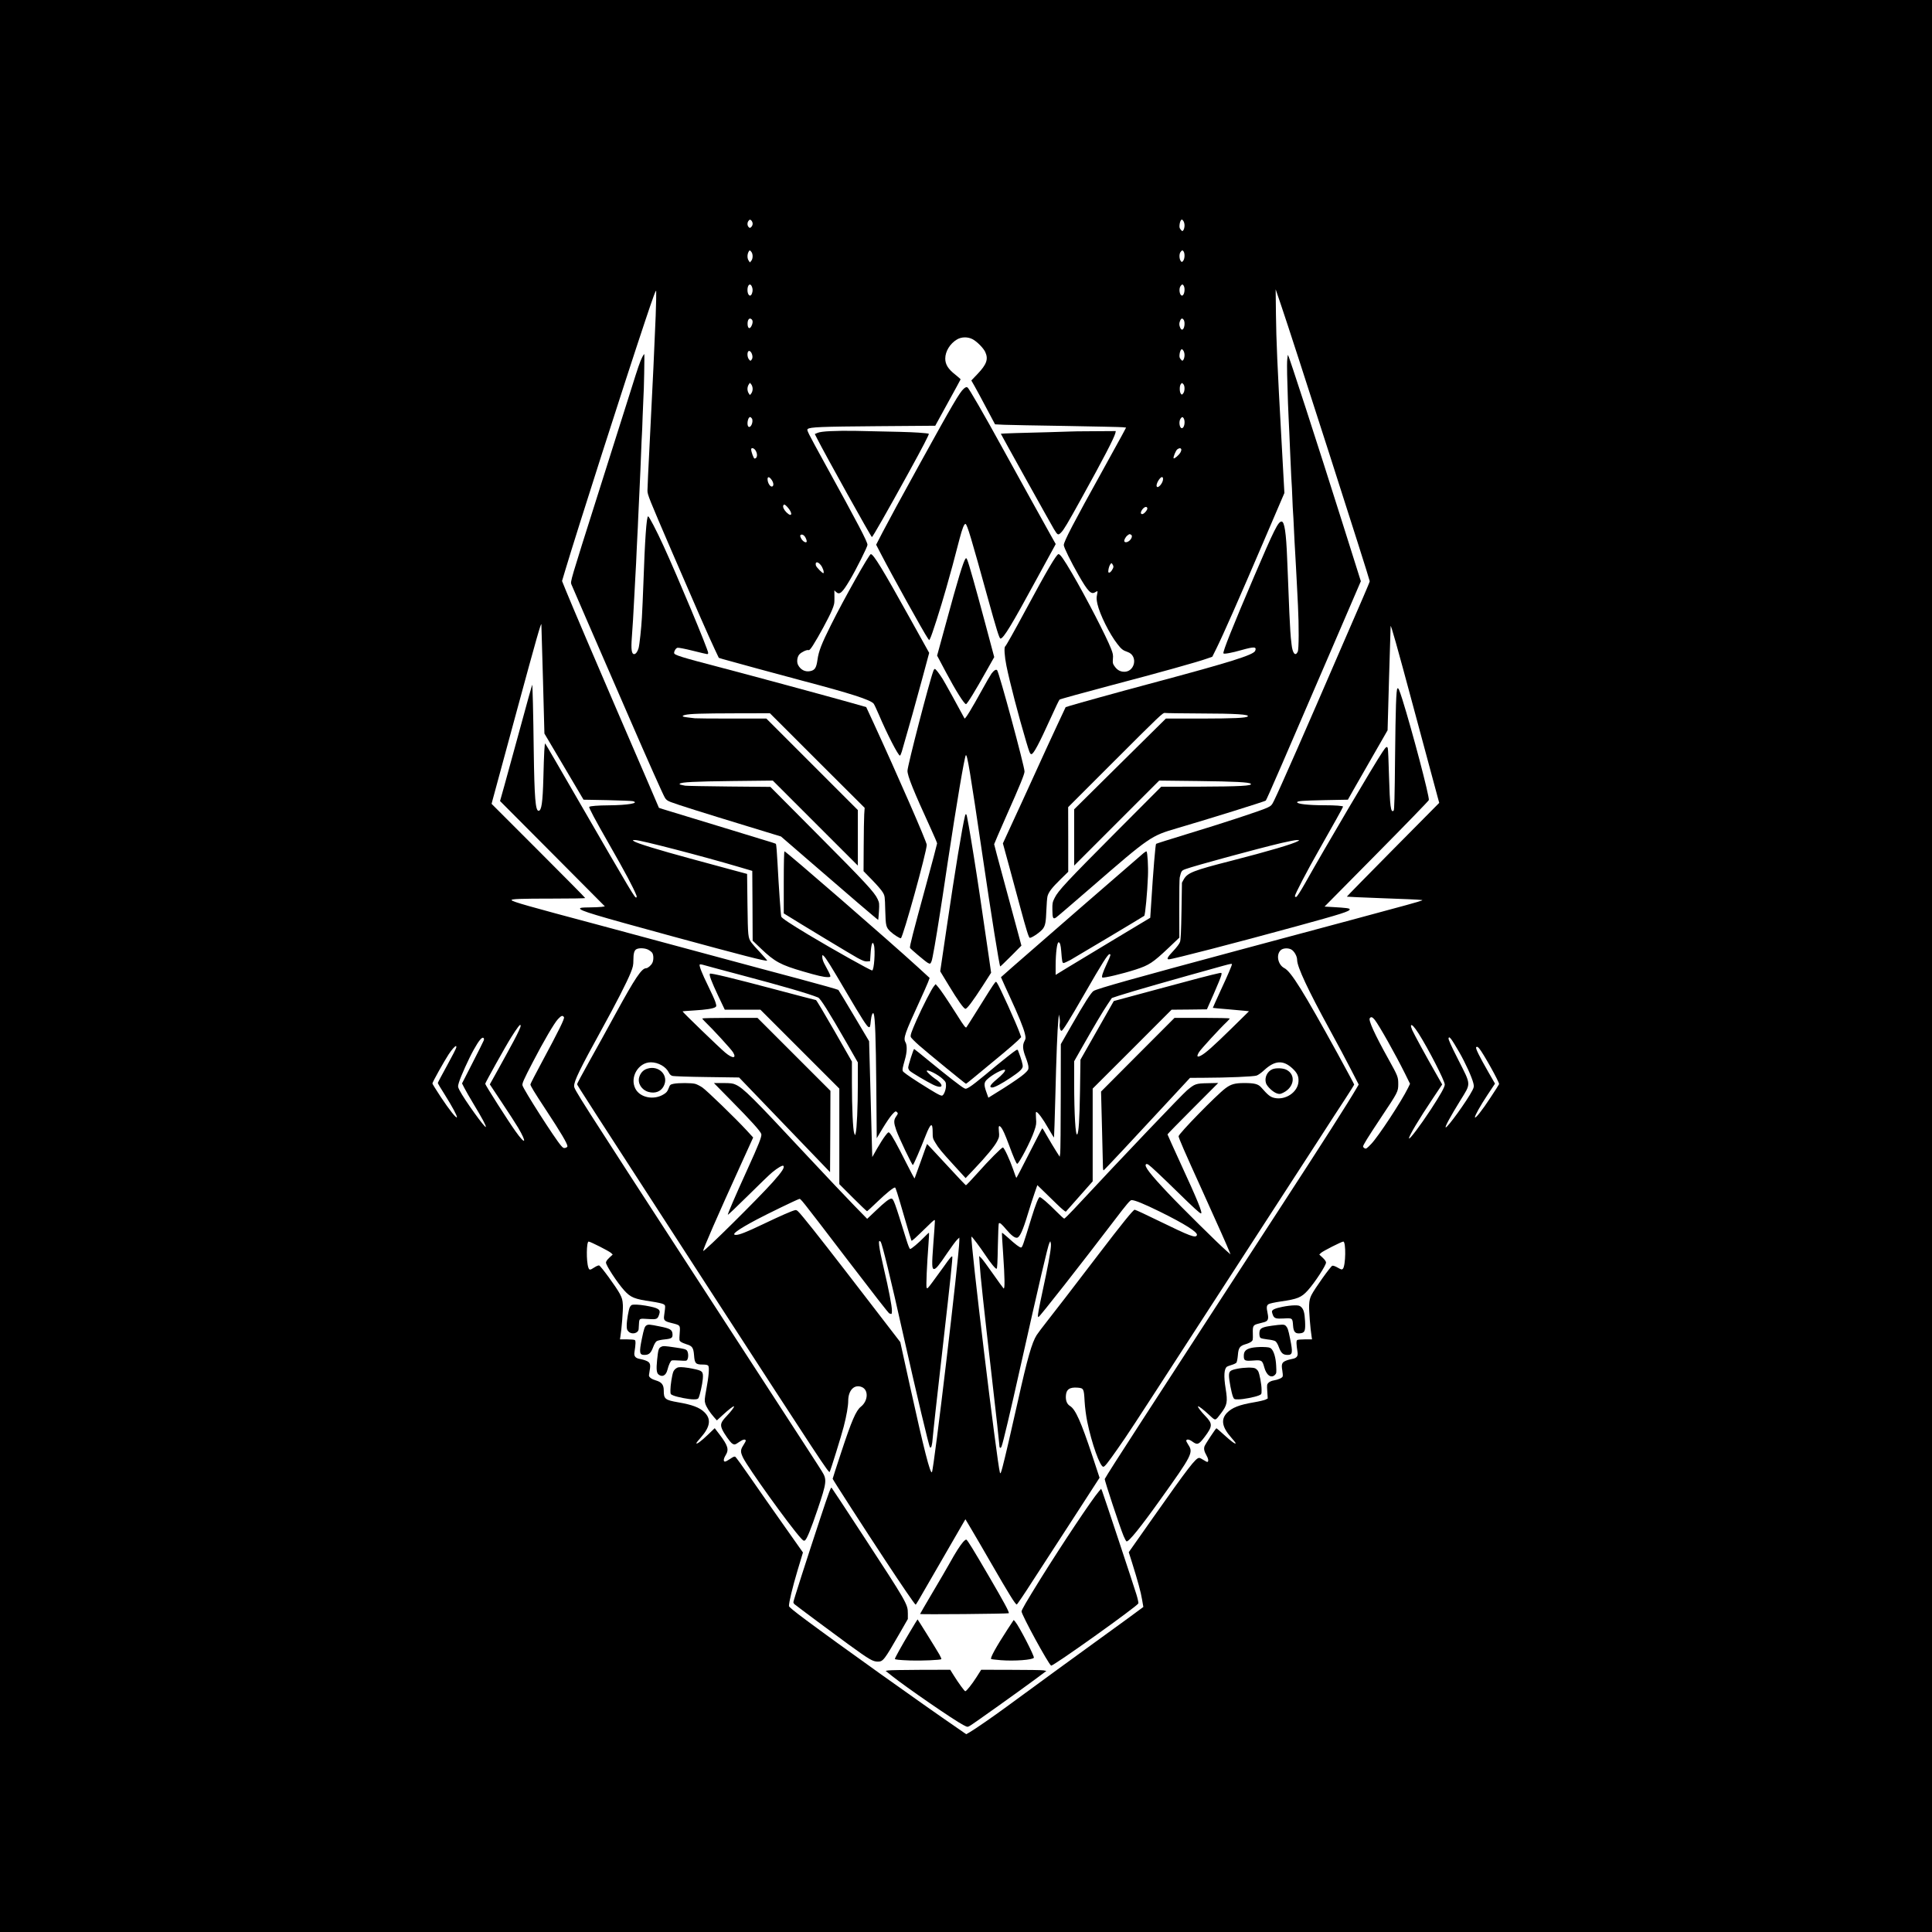
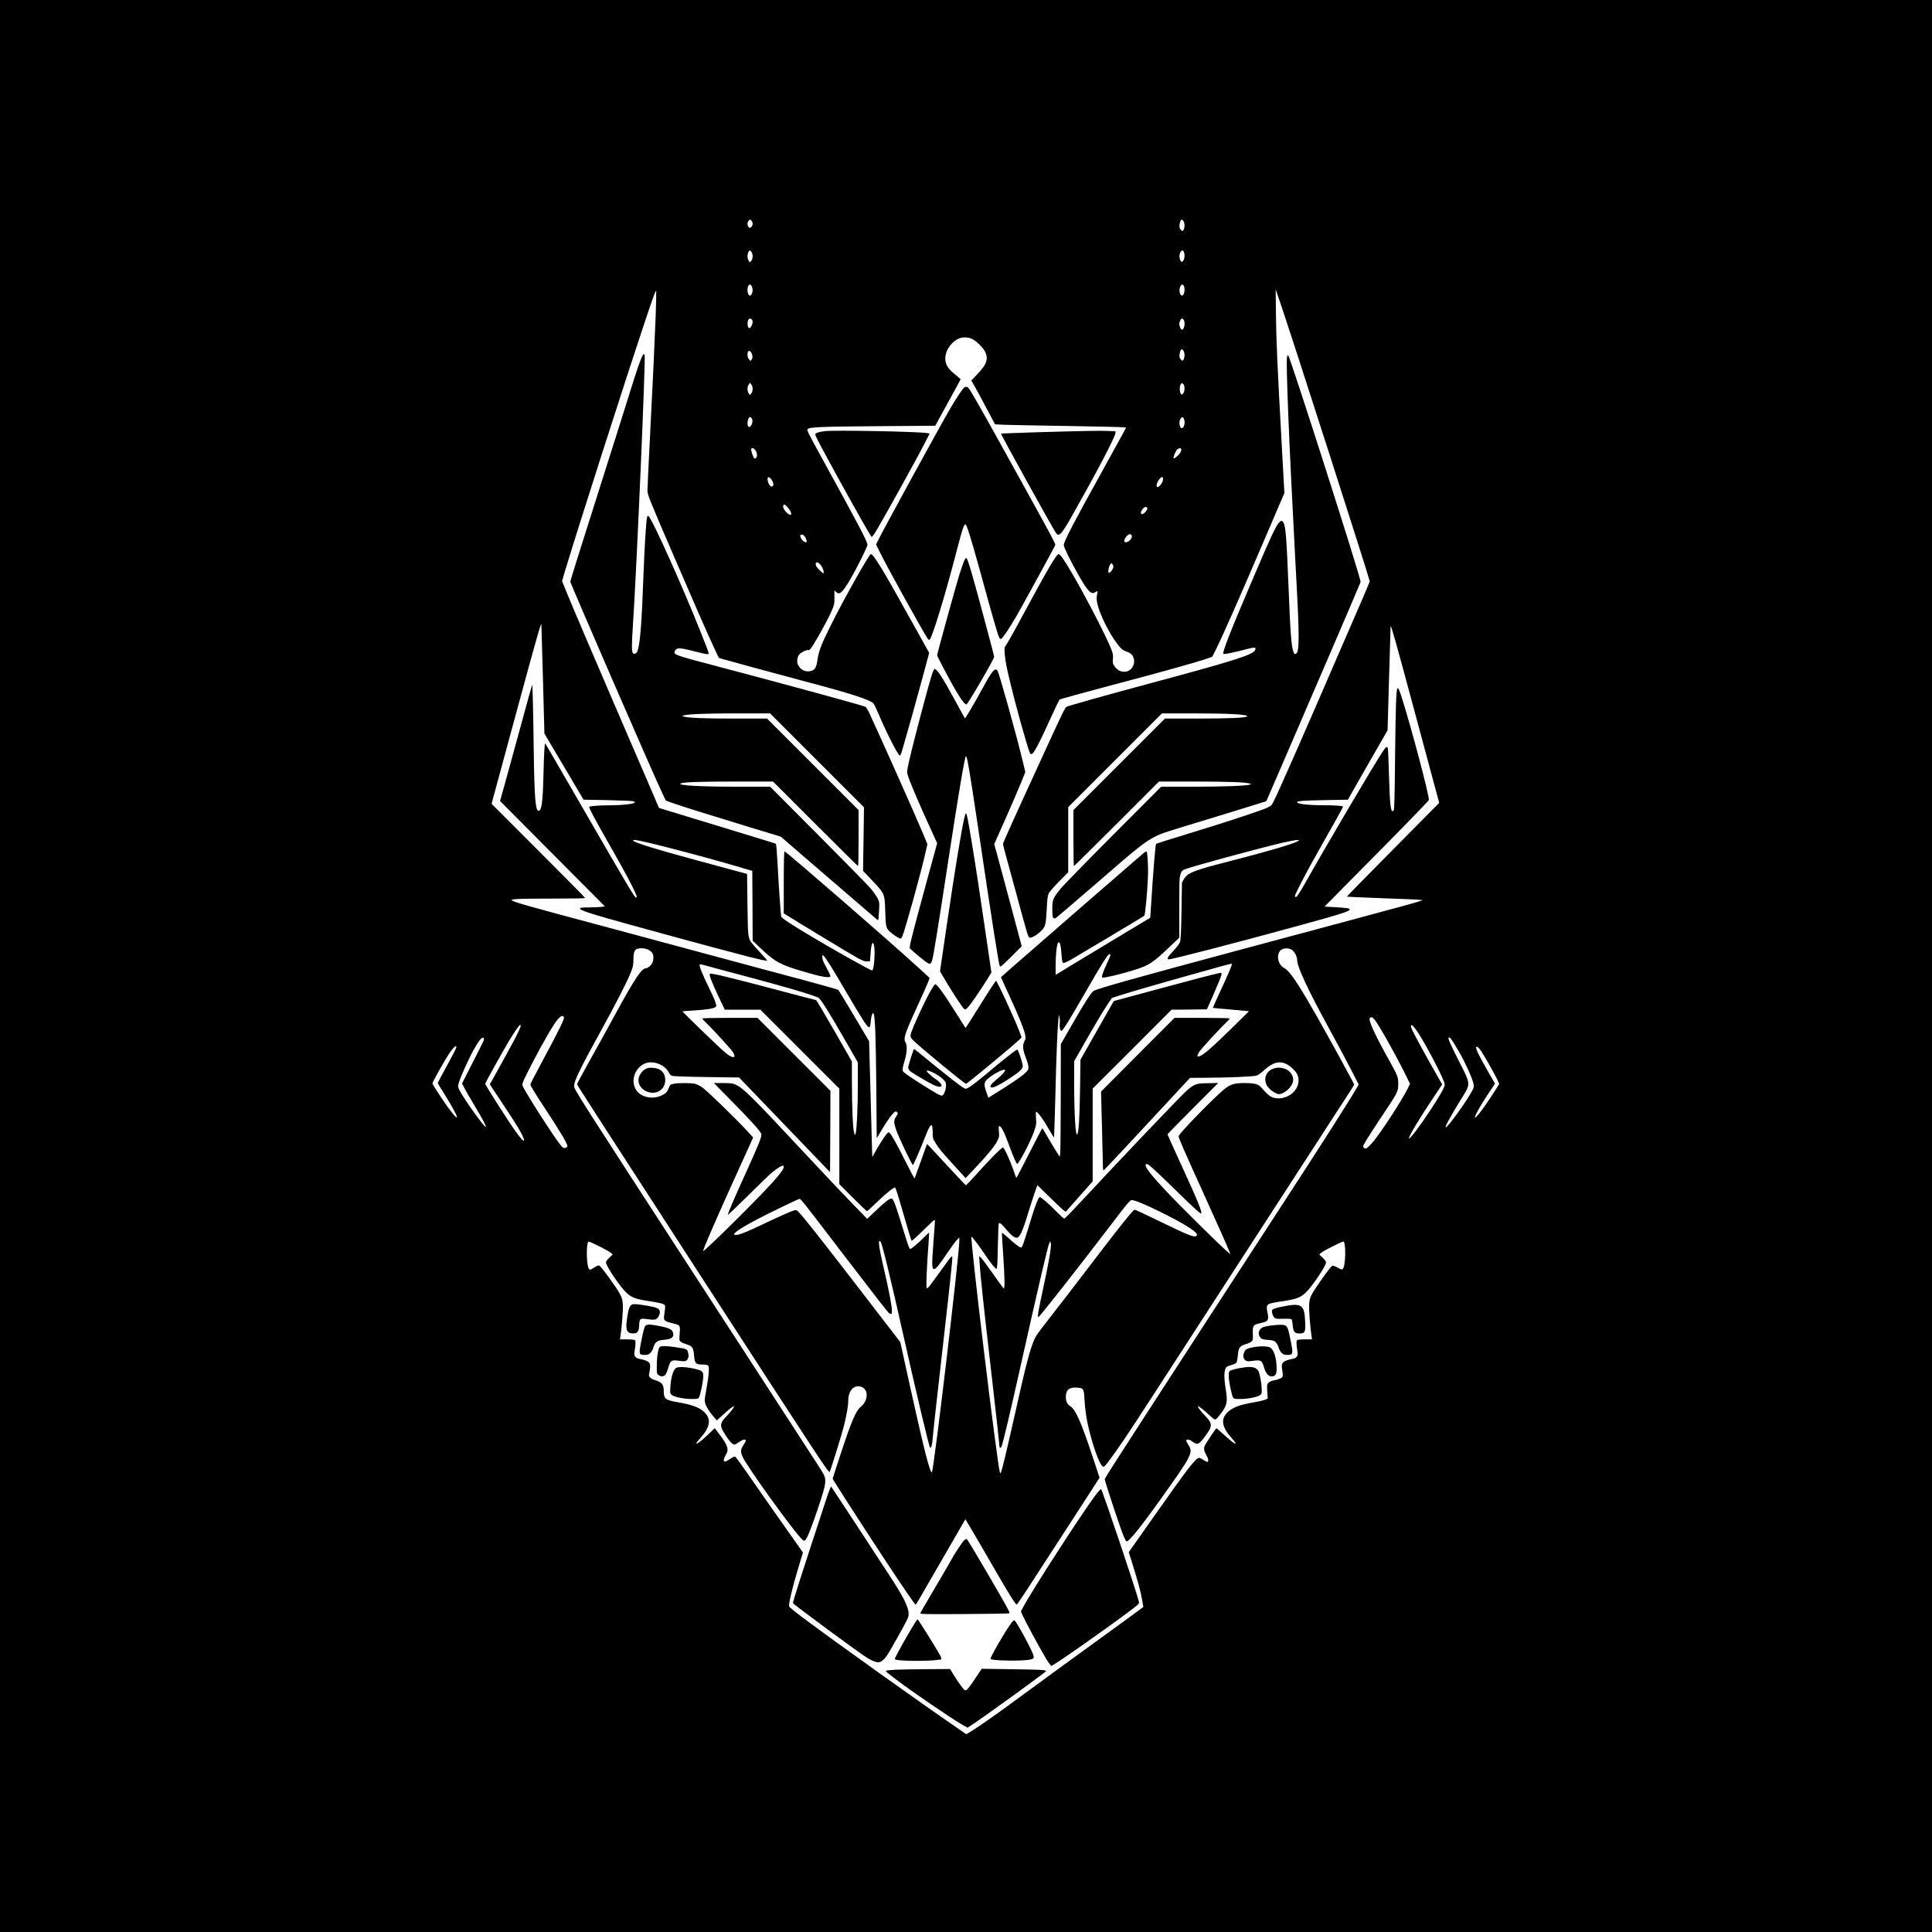
<svg xmlns="http://www.w3.org/2000/svg" version="1.0" width="2608pt" height="2608pt" viewBox="0 0 2608 2608" preserveAspectRatio="xMidYMid meet">
  <g transform="translate(0,2608) scale(0.1,-0.1)" fill="#000000" stroke="none">
    <path d="M0 13040 l0 -13040 13040 0 13040 0 0 13040 0 13040 -13040 0 -13040 0 0 -13040z m10160 10020 c0 -15 -8 -35 -19 -44 -17 -16 -20 -16 -35 -1 -21 21 -21 63 1 87 15 17 17 17 35 2 10 -10 18 -29 18 -44z m5830 -24 c0 -23 -7 -51 -15 -62 -15 -19 -15 -18 -36 6 -17 19 -20 34 -16 67 2 24 11 50 18 59 12 15 15 14 31 -6 11 -14 18 -39 18 -64z m-5846 -358 c22 -30 20 -91 -2 -118 l-19 -23 -16 24 c-20 27 -22 77 -5 114 14 31 22 31 42 3z m5836 3 c16 -31 12 -96 -8 -121 -16 -20 -19 -20 -31 -6 -22 26 -26 92 -7 121 20 30 32 32 46 6z m-5832 -466 c15 -32 15 -65 2 -99 -20 -53 -60 -20 -60 49 0 69 36 99 58 50z m5832 6 c22 -42 6 -131 -24 -131 -32 0 -47 90 -20 128 19 27 30 28 44 3z m-7129 -406 c-14 -365 -41 -937 -81 -1714 -17 -322 -30 -611 -30 -644 0 -55 21 -106 326 -815 335 -776 491 -1132 584 -1330 l53 -112 51 -16 c85 -25 794 -218 1081 -294 645 -170 913 -256 958 -308 8 -9 40 -78 72 -152 108 -255 260 -550 283 -550 5 0 16 24 25 53 89 305 201 704 277 988 l93 346 -257 462 c-368 663 -495 871 -531 871 -22 0 -361 -602 -538 -957 -127 -254 -166 -354 -182 -470 -15 -108 -35 -139 -96 -152 -69 -15 -132 17 -166 83 -21 40 -12 110 18 143 29 31 101 65 123 57 11 -4 28 14 60 64 75 117 215 376 254 469 34 81 37 95 36 181 l-1 93 23 -22 c47 -44 83 -13 186 161 84 140 238 449 238 475 0 42 -125 280 -563 1076 -254 463 -260 474 -243 488 31 26 182 32 936 38 l785 6 170 310 c94 170 171 312 172 316 1 3 -32 32 -73 65 -95 74 -134 137 -134 216 0 97 65 203 159 258 61 36 145 37 210 3 59 -31 147 -120 171 -173 44 -96 19 -167 -105 -297 l-83 -87 45 -79 c25 -44 97 -177 160 -297 l115 -216 122 -6 c66 -3 443 -10 836 -16 393 -7 737 -14 763 -17 l48 -5 -57 -107 c-31 -58 -146 -266 -254 -461 -395 -712 -530 -970 -530 -1018 0 -31 98 -229 200 -407 127 -222 170 -265 224 -229 15 9 28 15 31 13 2 -2 -1 -26 -7 -52 -8 -37 -6 -64 6 -120 32 -141 161 -402 270 -541 53 -69 75 -86 135 -106 154 -51 99 -288 -62 -267 -47 6 -83 30 -115 78 -21 29 -23 42 -19 94 5 50 1 72 -24 136 -64 165 -338 696 -527 1019 -110 188 -160 260 -183 260 -27 0 -154 -216 -444 -755 -151 -281 -265 -484 -276 -491 -17 -10 -9 -136 17 -263 44 -218 163 -675 266 -1021 44 -149 53 -170 71 -170 29 0 104 142 264 495 57 127 109 235 116 241 7 7 314 91 682 189 662 174 1189 321 1315 367 l65 23 57 115 c84 169 309 678 631 1430 l285 665 -38 690 c-59 1064 -71 1352 -76 1720 l-4 340 75 -220 c139 -404 1195 -3693 1195 -3721 0 -7 -41 -106 -91 -221 -50 -114 -176 -404 -279 -643 -501 -1160 -838 -1927 -923 -2100 -29 -59 -37 -68 -90 -93 -81 -39 -605 -211 -1087 -357 -223 -68 -409 -127 -414 -131 -9 -8 -39 -365 -66 -801 l-13 -197 -491 -295 c-270 -162 -557 -336 -638 -385 l-148 -91 0 128 c1 171 19 312 40 312 18 0 29 -37 35 -116 11 -142 15 -164 32 -164 9 0 50 19 92 41 64 36 964 573 997 596 13 9 42 318 50 533 6 133 -6 323 -19 337 -3 3 -21 -8 -40 -23 -75 -63 -1622 -1407 -1769 -1537 l-156 -138 23 -52 c12 -29 51 -113 85 -187 129 -279 196 -443 215 -525 13 -56 13 -63 -5 -98 -30 -56 -25 -114 16 -220 20 -51 37 -109 37 -131 2 -35 -4 -44 -60 -95 -34 -31 -156 -115 -271 -188 l-210 -131 -26 73 c-36 100 -34 133 7 172 69 67 224 149 243 130 12 -11 -36 -66 -116 -131 -84 -70 -103 -106 -56 -106 31 0 133 54 247 131 117 78 156 114 164 148 5 25 -16 101 -62 219 -9 23 -14 20 -149 -86 -76 -60 -208 -168 -293 -240 -85 -71 -178 -144 -208 -162 -49 -30 -56 -32 -79 -19 -44 23 -231 169 -454 352 -118 97 -217 177 -220 177 -9 0 -80 -223 -80 -251 0 -14 10 -35 23 -46 25 -23 217 -138 306 -182 142 -72 166 -10 31 79 -42 28 -110 91 -110 102 0 30 153 -46 217 -108 39 -37 43 -45 43 -90 0 -57 -32 -134 -55 -134 -26 0 -89 36 -312 177 -142 91 -213 142 -217 156 -6 24 -3 37 30 156 29 100 31 191 7 232 -32 53 -9 119 189 549 52 113 104 231 116 262 l21 57 -157 144 c-386 353 -1769 1554 -1802 1565 -6 2 -10 -155 -10 -417 l0 -421 23 -14 c175 -110 905 -551 974 -588 73 -39 100 -49 130 -46 l38 3 6 90 c9 144 28 194 46 128 21 -75 2 -343 -24 -343 -23 0 -526 282 -853 478 -256 154 -367 228 -374 249 -7 25 -34 409 -50 716 -7 142 -17 261 -22 266 -5 4 -97 34 -204 65 -107 32 -280 85 -385 118 -104 32 -345 106 -535 163 -190 57 -370 112 -400 122 l-55 18 -178 415 c-98 228 -271 629 -384 890 -255 589 -622 1451 -693 1626 l-53 131 46 154 c164 547 793 2510 1075 3354 115 344 148 432 150 405 2 -19 -1 -170 -7 -335z m1297 -47 c17 -17 15 -53 -4 -89 -22 -44 -48 -35 -52 18 -5 66 24 103 56 71z m5832 -7 c22 -42 6 -131 -24 -131 -16 0 -36 42 -36 75 0 33 20 75 36 75 7 0 18 -9 24 -19z m10 -475 c0 -23 -7 -51 -15 -62 -15 -19 -15 -18 -36 6 -17 19 -20 34 -16 67 2 24 11 50 18 59 12 15 15 14 31 -6 11 -14 18 -39 18 -64z m-5834 -7 c4 -23 0 -41 -10 -54 -16 -20 -16 -20 -36 4 -22 26 -27 90 -8 109 17 17 47 -15 54 -59z m4 -449 c0 -22 -8 -47 -18 -60 l-19 -23 -16 24 c-10 13 -17 39 -17 59 0 20 7 46 17 59 l16 24 19 -23 c10 -13 18 -38 18 -60z m5814 64 c22 -22 21 -96 -2 -124 -17 -21 -19 -21 -32 -4 -19 22 -19 106 -1 127 16 21 16 21 35 1z m-5823 -465 c22 -43 -17 -133 -48 -108 -26 23 -8 129 23 129 7 0 18 -10 25 -21z m5829 2 c23 -44 6 -131 -26 -131 -32 0 -45 90 -18 128 19 27 30 28 44 3z m-5780 -433 c31 -50 22 -108 -15 -108 -11 0 -45 92 -45 123 0 30 39 19 60 -15z m5746 17 c3 -8 -3 -29 -14 -47 -22 -35 -80 -84 -89 -75 -10 11 29 107 50 122 27 19 46 19 53 0z m-5528 -415 c26 -39 29 -78 6 -87 -21 -8 -51 30 -60 74 -12 62 16 69 54 13z m5282 13 c0 -55 -72 -136 -86 -98 -12 30 43 125 72 125 9 0 14 -10 14 -27z m-5073 -375 c78 -84 68 -152 -12 -73 -35 36 -52 75 -40 94 10 17 19 13 52 -21z m4861 -19 c4 -22 -45 -79 -69 -79 -27 0 -24 32 7 70 28 32 57 36 62 9z m-4613 -399 c8 -16 15 -36 15 -45 0 -37 -60 -3 -80 46 -11 26 -11 32 0 39 19 12 47 -5 65 -40z m4389 44 c24 -9 19 -45 -11 -76 -28 -29 -68 -37 -76 -15 -6 17 19 63 45 81 26 19 22 18 42 10z m-4186 -410 c28 -33 50 -99 38 -111 -8 -9 -96 79 -102 103 -14 54 23 58 64 8z m3952 -23 c0 -26 -38 -81 -56 -81 -14 0 -16 7 -11 40 3 23 13 53 22 67 17 25 18 26 31 8 8 -10 14 -26 14 -34z m-7700 -1539 l19 -714 264 -446 264 -447 319 -6 c175 -4 331 -10 347 -14 96 -26 -70 -54 -323 -56 -146 -1 -254 -9 -266 -21 -8 -9 78 -171 268 -503 223 -390 325 -582 369 -692 5 -13 4 -25 -1 -28 -18 -11 -48 38 -780 1305 -243 421 -445 769 -450 773 -9 10 -17 -134 -25 -463 -9 -335 -25 -445 -65 -445 -42 0 -56 178 -65 805 -6 505 -16 903 -21 897 -2 -2 -76 -266 -163 -588 -88 -321 -185 -674 -215 -783 l-56 -199 708 -711 707 -711 -45 -7 c-25 -3 -100 -7 -167 -7 -97 -1 -123 -4 -123 -15 0 -30 178 -84 1245 -375 956 -260 1269 -341 1281 -328 2 2 -40 51 -93 108 -54 57 -108 118 -119 134 -47 67 -48 79 -54 514 l-5 414 -175 47 c-96 26 -362 98 -590 160 -428 116 -722 206 -762 234 -22 16 -22 16 19 16 69 0 920 -221 1398 -363 l180 -53 3 -471 2 -471 113 -108 c184 -176 266 -220 569 -308 191 -56 278 -76 329 -76 56 0 57 -6 -45 184 -14 27 -26 65 -26 84 0 35 0 35 20 17 29 -27 95 -131 305 -490 207 -352 276 -459 300 -469 19 -7 22 1 30 84 7 74 27 124 39 95 19 -50 29 -330 35 -970 l6 -710 79 132 c44 73 100 156 126 185 42 46 49 51 64 39 21 -18 21 -22 -9 -65 -32 -47 -31 -82 3 -181 35 -100 214 -475 225 -472 9 3 98 207 173 399 67 170 94 183 94 44 0 -76 2 -86 36 -141 46 -77 79 -117 259 -314 l150 -164 113 119 c164 172 278 310 313 379 28 56 30 65 23 133 -7 74 0 87 28 55 25 -29 52 -89 108 -238 62 -169 100 -255 111 -255 24 0 186 310 229 440 30 87 31 100 25 177 -4 54 -3 83 3 83 22 0 91 -94 162 -219 41 -71 76 -128 78 -126 2 2 10 250 18 552 13 539 28 915 41 1043 l7 65 8 -40 c5 -22 7 -58 4 -80 -7 -47 5 -100 23 -100 17 0 103 138 309 496 241 420 316 538 340 539 20 0 15 -18 -37 -129 -54 -116 -74 -178 -61 -186 18 -11 274 50 450 107 182 59 232 92 448 296 l142 135 -1 391 c-1 215 2 405 6 421 21 88 24 93 78 113 118 44 960 273 1297 353 91 21 183 39 205 39 40 -1 40 -1 15 -15 -69 -39 -394 -135 -900 -265 -513 -131 -590 -162 -640 -250 l-25 -45 -6 -380 c-5 -283 -10 -390 -20 -420 -8 -24 -44 -72 -91 -122 -78 -82 -94 -113 -60 -113 47 0 902 221 1737 450 595 163 705 198 705 225 0 14 -41 20 -233 31 l-107 6 702 710 c387 391 704 718 706 728 9 50 -226 939 -358 1360 -42 131 -54 159 -66 147 -17 -16 -25 -258 -32 -924 -5 -548 -10 -715 -19 -725 -39 -38 -51 55 -63 472 -5 190 -12 355 -16 368 -10 33 -24 24 -72 -49 -115 -171 -774 -1289 -1043 -1769 -64 -113 -111 -186 -122 -188 -10 -2 -17 3 -17 12 0 25 167 346 327 626 199 350 323 573 323 581 0 11 -101 19 -260 19 -203 0 -360 17 -360 40 0 17 68 23 370 29 l315 6 79 140 c43 77 164 288 268 468 l189 329 19 681 c11 375 21 701 22 724 2 31 82 -252 307 -1090 168 -623 315 -1169 327 -1214 l22 -81 -625 -631 c-344 -348 -624 -633 -622 -635 2 -2 218 -11 479 -21 261 -9 495 -19 519 -23 48 -8 229 42 -2434 -672 -1444 -388 -1935 -526 -1983 -557 -33 -20 -127 -168 -296 -463 l-146 -255 -1 -710 c0 -390 -4 -732 -7 -760 l-7 -50 -51 80 c-28 44 -80 131 -115 192 -35 62 -66 113 -69 113 -3 0 -81 -151 -175 -335 -93 -184 -172 -335 -175 -335 -3 0 -22 51 -43 113 -45 130 -122 297 -139 297 -18 0 -189 -172 -345 -348 -80 -89 -149 -162 -154 -162 -4 0 -124 126 -265 280 -142 154 -259 279 -260 277 -1 -1 -39 -105 -83 -231 -45 -126 -83 -231 -85 -234 -3 -2 -54 94 -115 215 -122 243 -192 369 -220 397 -18 18 -20 17 -62 -37 -24 -31 -73 -108 -109 -171 l-65 -115 -3 87 c-1 48 -11 400 -21 782 l-19 695 -202 340 c-111 187 -207 345 -213 352 -7 6 -232 70 -502 142 -269 71 -840 225 -1267 340 -428 116 -1083 292 -1455 392 -972 259 -1174 316 -1187 338 -10 16 122 21 555 21 242 0 439 3 439 7 0 5 -284 292 -632 640 l-632 632 11 43 c6 23 157 578 335 1234 255 940 324 1182 326 1145 1 -25 11 -367 22 -759z m1420 -3632 c21 -11 46 -30 54 -42 20 -28 21 -100 1 -138 -17 -33 -61 -70 -83 -70 -60 0 -148 -131 -410 -610 -109 -201 -272 -495 -361 -654 -88 -158 -161 -294 -161 -301 0 -13 110 -183 1783 -2765 1515 -2337 1616 -2490 1627 -2469 14 25 159 492 189 610 38 146 61 279 61 348 0 145 83 229 184 187 93 -39 85 -187 -13 -265 -66 -52 -126 -192 -262 -605 -66 -198 -119 -364 -119 -368 0 -9 438 -689 718 -1113 209 -318 392 -585 401 -585 8 0 -6 -24 296 500 147 256 293 507 323 559 l54 93 85 -143 c47 -79 162 -276 255 -438 254 -440 335 -570 353 -570 6 0 101 140 211 312 111 172 361 557 555 855 l352 544 -96 291 c-154 465 -229 632 -302 677 -41 25 -60 70 -57 135 4 89 50 122 160 113 80 -7 84 -13 93 -183 5 -86 20 -199 35 -273 61 -298 173 -612 218 -612 18 0 61 54 189 237 133 189 194 281 962 1468 342 528 822 1268 1066 1645 245 377 553 852 684 1055 131 204 294 455 362 558 68 104 123 192 123 197 0 5 -100 190 -221 412 -464 844 -631 1113 -721 1159 -88 45 -116 183 -48 244 31 28 102 31 144 6 40 -25 76 -91 76 -140 0 -92 147 -406 440 -941 101 -184 230 -426 287 -538 l104 -202 -28 -48 c-114 -196 -460 -738 -1006 -1577 -237 -363 -645 -991 -907 -1395 -262 -404 -703 -1084 -980 -1510 -277 -426 -505 -784 -507 -795 -4 -20 202 -643 254 -769 16 -38 34 -71 40 -73 28 -10 189 189 462 572 422 590 441 627 373 730 -18 27 -31 54 -29 59 7 22 41 17 83 -14 68 -49 86 -42 167 65 107 143 108 176 8 280 -61 63 -106 123 -99 131 7 7 76 -46 156 -121 83 -77 74 -79 155 28 83 110 91 152 62 332 -28 171 -21 270 19 297 6 4 34 14 62 23 28 8 57 22 64 30 7 9 16 54 20 101 8 101 25 125 105 149 29 8 63 23 76 34 22 17 23 25 21 109 -3 103 4 115 68 132 22 5 58 15 80 21 56 14 68 41 52 118 -18 85 -15 108 12 126 13 9 86 25 162 36 230 33 281 54 368 150 95 106 246 337 246 376 0 15 -17 39 -46 66 l-45 42 23 22 c26 25 279 153 301 153 38 0 33 -328 -6 -368 -14 -13 -21 -11 -69 16 -32 19 -62 29 -73 26 -22 -6 -240 -312 -282 -396 -20 -40 -28 -72 -31 -133 -4 -69 16 -326 34 -432 l5 -33 -93 0 c-51 0 -99 -4 -107 -9 -14 -9 -13 -55 5 -167 8 -53 -15 -79 -77 -89 -24 -4 -63 -15 -85 -25 -50 -22 -59 -48 -44 -131 6 -33 8 -68 5 -79 -7 -21 -59 -44 -124 -55 -25 -4 -54 -17 -67 -30 -22 -22 -23 -28 -17 -118 l6 -95 -29 -15 c-16 -8 -87 -25 -158 -37 -200 -34 -295 -72 -363 -142 -85 -89 -68 -191 56 -332 34 -38 61 -73 61 -78 0 -19 -60 25 -154 111 -55 50 -102 91 -105 91 -10 -1 -149 -212 -161 -243 -12 -34 -5 -69 26 -123 25 -42 31 -79 15 -88 -5 -3 -28 8 -52 24 -24 16 -52 30 -61 30 -47 0 -145 -128 -628 -814 l-323 -459 43 -136 c79 -252 121 -405 137 -505 l17 -98 -25 -19 c-45 -35 -393 -288 -620 -452 -197 -142 -761 -553 -1205 -879 -170 -125 -429 -304 -495 -342 l-46 -26 -104 72 c-510 350 -1617 1140 -2061 1471 -155 115 -228 175 -228 187 0 53 48 252 114 474 l75 249 -258 366 c-142 201 -344 489 -448 640 -104 151 -197 279 -206 285 -12 8 -28 2 -70 -27 -29 -20 -61 -37 -70 -37 -25 0 -21 38 8 85 48 78 33 130 -85 285 l-62 81 -94 -90 c-88 -85 -154 -133 -154 -113 0 5 27 40 61 78 128 145 142 250 46 342 -65 63 -165 100 -351 132 -179 31 -196 45 -196 160 0 77 -28 113 -107 136 -56 16 -93 43 -93 68 0 7 5 38 10 67 15 80 6 108 -44 129 -22 10 -61 21 -85 25 -62 10 -85 36 -77 89 18 112 19 158 5 167 -8 5 -56 9 -107 9 l-93 0 5 33 c18 106 38 363 34 432 -4 68 -10 90 -41 150 -49 92 -259 379 -280 383 -10 2 -38 -10 -64 -27 -58 -38 -68 -39 -81 -1 -29 83 -26 350 4 350 23 0 275 -128 302 -153 l23 -22 -45 -42 c-29 -27 -46 -51 -46 -66 0 -39 151 -270 246 -376 87 -96 138 -117 368 -150 80 -12 149 -27 164 -37 26 -17 26 -13 7 -154 -9 -62 5 -76 95 -98 127 -32 123 -27 115 -142 -7 -95 -6 -98 17 -114 12 -9 46 -23 74 -32 79 -23 95 -46 103 -149 8 -110 22 -125 116 -125 44 0 66 -5 75 -15 18 -21 8 -142 -26 -324 -23 -124 -25 -150 -14 -185 13 -47 60 -120 118 -186 l39 -44 74 68 c81 75 150 129 157 122 7 -8 -38 -67 -103 -136 -75 -79 -85 -110 -56 -176 26 -57 104 -168 133 -189 31 -21 39 -20 98 21 49 34 80 40 87 19 2 -6 -13 -35 -33 -65 -40 -62 -41 -89 -3 -168 66 -135 623 -912 777 -1082 34 -38 43 -43 58 -34 25 15 82 156 171 419 123 364 127 402 60 510 -48 78 -59 95 -1654 2550 -1662 2560 -1693 2608 -1693 2655 0 69 79 232 370 760 197 357 343 643 393 768 32 79 37 104 37 171 0 91 12 134 43 149 37 18 114 14 157 -8z m1230 -336 c593 -157 932 -256 1063 -309 32 -13 139 -183 389 -618 l148 -259 0 -291 c0 -305 -14 -611 -29 -662 l-8 -30 -12 28 c-17 42 -31 345 -31 674 l0 293 -237 415 c-131 228 -242 415 -248 415 -5 0 -255 65 -555 145 -565 150 -866 223 -877 211 -14 -14 21 -106 109 -293 l92 -193 240 0 241 0 532 -532 533 -533 0 -645 0 -645 182 -182 c101 -101 187 -183 192 -183 4 0 68 58 141 129 119 114 214 191 236 191 9 0 27 -55 138 -438 43 -150 82 -276 85 -280 7 -6 44 28 219 198 93 91 97 93 97 65 0 -17 -9 -153 -21 -304 -22 -289 -20 -341 10 -341 26 0 64 46 179 217 55 81 114 161 131 177 l31 30 0 -42 c0 -189 -344 -3097 -370 -3125 -23 -25 -107 305 -294 1152 l-133 604 -404 525 c-485 631 -780 1009 -901 1154 -81 98 -92 107 -116 102 -44 -10 -193 -75 -427 -187 -224 -107 -324 -147 -370 -147 -74 0 20 69 281 208 149 79 531 264 570 276 23 7 -11 50 653 -819 356 -466 558 -725 566 -725 2 0 10 -3 19 -6 13 -5 16 2 16 45 0 61 -45 295 -106 553 -73 310 -87 425 -46 375 20 -24 135 -495 302 -1242 187 -834 350 -1518 364 -1533 17 -16 29 26 37 129 11 122 38 372 148 1339 86 751 123 1102 116 1108 -9 9 -33 -19 -115 -136 -46 -64 -115 -159 -154 -211 -62 -84 -70 -92 -78 -72 -8 23 4 301 25 579 7 89 10 162 7 162 -3 0 -32 -27 -65 -61 -77 -79 -172 -159 -189 -159 -8 0 -30 55 -55 138 -156 504 -170 542 -199 542 -28 0 -89 -47 -214 -167 l-112 -106 -170 174 c-94 96 -391 410 -661 699 -716 768 -840 892 -946 939 -36 17 -66 21 -168 21 l-124 0 235 -239 c263 -266 396 -414 405 -450 8 -32 -35 -142 -190 -481 -168 -369 -268 -602 -262 -609 3 -2 126 115 273 260 147 146 295 289 330 317 68 56 135 95 146 85 21 -21 -14 -76 -141 -219 -196 -220 -927 -944 -940 -930 -10 9 190 467 515 1181 l159 350 -87 95 c-150 163 -543 543 -600 581 -30 20 -73 42 -95 48 -51 14 -229 14 -292 1 -46 -10 -49 -13 -68 -63 -16 -41 -29 -57 -66 -79 -133 -83 -320 -45 -382 76 -79 153 40 356 209 356 100 0 205 -60 242 -138 11 -23 27 -39 47 -45 17 -6 226 -13 466 -16 l436 -6 614 -639 614 -639 3 549 2 549 -492 492 -493 493 -372 0 c-205 0 -373 -4 -373 -8 0 -4 16 -24 36 -43 101 -96 357 -375 380 -415 50 -84 -7 -86 -106 -3 -76 63 -581 551 -576 556 2 3 72 8 156 13 164 10 259 25 287 45 16 12 16 16 0 69 -10 31 -54 128 -98 217 -80 162 -124 273 -114 289 3 4 26 2 52 -6 27 -8 244 -67 483 -130z m6650 141 c0 -17 -58 -153 -152 -354 -59 -129 -107 -235 -106 -236 2 -2 93 -10 203 -19 110 -9 219 -19 242 -22 l43 -5 -234 -230 c-250 -245 -354 -337 -416 -369 -51 -26 -59 -12 -26 45 23 39 280 320 380 414 20 19 36 39 36 43 0 4 -168 8 -373 8 l-372 0 -496 -497 -496 -498 13 -500 c7 -275 13 -515 13 -533 1 -19 5 -32 9 -30 9 3 403 424 886 946 l280 302 180 1 c325 1 679 16 719 30 21 7 66 39 100 71 144 134 257 142 382 27 67 -62 88 -108 83 -181 -10 -142 -174 -252 -324 -219 -57 13 -86 36 -180 143 -40 45 -91 58 -227 58 -127 0 -180 -15 -255 -71 -124 -93 -632 -614 -632 -647 0 -23 77 -201 323 -742 229 -506 325 -722 358 -804 l20 -49 -58 51 c-102 88 -610 590 -784 775 -241 255 -326 364 -300 390 7 7 18 5 35 -6 33 -22 173 -154 396 -372 207 -203 297 -285 312 -285 26 0 -47 181 -273 670 -98 214 -179 393 -179 397 0 4 154 162 343 351 l342 343 -140 -3 c-162 -3 -176 -8 -282 -97 -72 -62 -834 -860 -1532 -1609 -63 -67 -119 -122 -125 -122 -6 0 -54 43 -106 96 -112 113 -206 194 -225 194 -16 0 -57 -103 -110 -275 -116 -380 -125 -405 -143 -405 -20 1 -73 40 -176 134 -42 38 -78 67 -80 65 -3 -2 4 -128 15 -279 23 -337 25 -487 6 -472 -7 6 -72 96 -145 200 -72 103 -143 199 -158 212 l-27 25 7 -102 c9 -153 55 -579 166 -1545 55 -477 100 -883 100 -902 0 -45 17 -55 31 -19 20 52 118 465 248 1048 266 1186 375 1653 396 1695 l13 25 7 -28 c9 -35 -13 -174 -66 -432 -22 -104 -56 -264 -75 -355 -35 -171 -40 -214 -25 -208 19 6 575 715 1025 1306 168 221 212 272 231 272 44 0 168 -51 380 -155 337 -166 517 -280 502 -318 -16 -43 -88 -16 -504 187 -175 86 -326 156 -336 156 -19 0 -172 -189 -482 -595 -386 -505 -587 -767 -701 -911 -63 -80 -126 -164 -140 -186 -65 -103 -125 -312 -254 -893 -93 -417 -174 -765 -207 -889 -22 -82 -28 -95 -35 -75 -38 121 -406 3165 -384 3186 5 5 116 -142 189 -252 71 -107 137 -187 150 -182 9 3 13 85 17 305 3 165 9 304 13 308 13 13 38 -8 99 -81 70 -82 115 -117 147 -113 36 4 79 98 145 318 31 102 73 232 93 288 l36 104 71 -69 c39 -37 124 -120 188 -183 73 -71 121 -111 127 -105 4 6 88 99 185 209 l176 199 0 626 0 626 533 532 532 533 238 2 239 3 95 215 c52 118 97 229 100 247 6 33 5 33 -28 27 -81 -16 -381 -94 -884 -231 l-540 -146 -225 -396 -225 -396 -6 -420 c-6 -392 -18 -568 -38 -588 -23 -23 -40 269 -41 683 l0 304 117 206 c162 285 266 460 334 562 l58 86 93 31 c168 55 724 214 1413 405 92 25 115 29 115 21z m-9017 -716 c11 -18 -69 -180 -297 -604 -86 -159 -156 -296 -156 -303 0 -19 49 -100 208 -342 203 -308 292 -459 292 -494 0 -7 -12 -17 -27 -21 -24 -6 -33 -1 -61 32 -84 96 -504 753 -519 811 -6 27 13 72 140 316 144 278 290 528 339 579 46 49 63 54 81 26z m10945 -36 c61 -78 276 -460 408 -725 l68 -138 -27 -56 c-90 -183 -401 -656 -497 -756 -61 -63 -69 -69 -89 -59 -11 7 -21 17 -21 23 0 21 59 116 240 389 232 348 234 352 235 454 0 96 -4 108 -132 338 -188 338 -274 527 -252 553 18 22 35 16 67 -23z m-11624 -286 c-54 -100 -148 -273 -210 -384 l-112 -201 162 -244 c90 -134 188 -287 220 -340 124 -211 101 -241 -36 -48 -97 135 -408 624 -408 640 0 14 274 506 351 628 35 57 78 120 94 140 28 34 30 35 33 14 2 -14 -34 -93 -94 -205z m12215 103 c130 -204 354 -640 354 -690 0 -34 -58 -137 -189 -338 -143 -218 -294 -418 -294 -388 0 33 135 260 323 540 l125 187 -95 167 c-122 213 -280 503 -309 566 -12 27 -20 55 -17 63 8 21 44 -17 102 -107z m-12620 -97 c-5 -14 -73 -150 -151 -302 l-141 -276 31 -61 c17 -34 76 -136 130 -226 110 -182 165 -284 160 -300 -8 -24 -291 370 -354 493 -25 50 -25 51 -9 107 24 81 133 322 200 442 69 124 112 175 131 159 9 -8 10 -17 3 -36z m13169 -156 c85 -148 171 -338 191 -420 10 -43 9 -51 -13 -95 -69 -136 -344 -517 -361 -500 -10 10 66 149 196 360 149 242 151 202 -27 554 -101 198 -135 276 -130 290 7 17 10 16 36 -14 15 -19 64 -98 108 -175z m-13538 65 c0 -10 -56 -120 -125 -245 -69 -125 -125 -231 -125 -236 0 -6 42 -77 94 -158 99 -157 169 -288 164 -305 -7 -20 -102 99 -216 271 -63 96 -115 179 -115 185 0 18 160 303 219 393 45 68 86 113 101 113 2 0 3 -8 3 -18z m13807 -14 c50 -56 277 -462 269 -483 -2 -7 -56 -91 -119 -186 -108 -166 -206 -289 -207 -261 0 25 70 151 169 301 l102 153 -84 146 c-132 230 -182 333 -170 346 11 10 19 7 40 -16z" />
-     <path d="M8670 21260 c-30 -58 -59 -144 -150 -435 -45 -143 -248 -786 -452 -1428 -370 -1167 -370 -1168 -355 -1205 13 -32 261 -605 797 -1837 218 -503 437 -995 463 -1039 18 -32 34 -44 82 -63 78 -31 449 -148 1024 -323 l464 -142 326 -282 c586 -508 983 -847 986 -844 1 2 6 54 10 115 6 106 5 116 -18 166 -42 92 -168 228 -815 878 l-633 637 -557 5 c-306 3 -573 8 -592 11 -74 14 -83 17 -73 27 21 21 193 30 712 36 l543 6 574 -574 574 -574 0 375 0 375 -618 618 -617 617 -470 0 c-259 0 -481 2 -495 4 -14 2 -55 7 -92 11 -79 8 -94 20 -41 34 67 16 218 21 687 22 l459 1 639 -639 640 -638 -6 -90 c-3 -49 -6 -242 -7 -428 l-2 -337 115 -118 c63 -64 128 -139 144 -167 29 -50 29 -52 34 -245 6 -214 10 -228 72 -287 41 -39 128 -94 139 -88 31 20 349 1168 349 1261 0 39 -389 930 -722 1654 l-95 205 -204 58 c-280 79 -1342 367 -1744 472 -563 147 -645 173 -645 201 0 28 24 65 46 70 13 3 105 -15 205 -40 100 -25 188 -46 195 -46 8 0 14 7 14 16 0 42 -408 1020 -605 1449 -93 203 -193 395 -206 395 -22 0 -44 -324 -64 -910 -3 -91 -8 -203 -10 -250 -2 -47 -7 -139 -10 -205 -8 -144 -32 -369 -45 -415 -14 -48 -38 -80 -60 -80 -34 0 -43 64 -31 224 6 78 13 184 16 236 11 189 15 257 20 365 3 61 7 146 10 190 10 168 15 274 20 400 3 72 8 164 10 205 3 41 7 138 10 215 3 77 8 174 10 215 2 41 7 138 10 215 3 77 7 176 10 220 2 44 7 157 10 250 3 94 8 195 10 225 2 30 7 143 10 250 4 107 8 215 10 240 8 95 17 600 12 600 -4 0 -16 -18 -27 -40z" />
-     <path d="M17377 21232 c-4 -32 -4 -125 -2 -208 8 -299 16 -540 20 -584 2 -25 6 -121 10 -215 3 -93 8 -199 10 -235 2 -36 7 -135 10 -220 3 -85 8 -175 10 -200 2 -25 7 -117 10 -205 3 -88 8 -180 10 -205 2 -25 7 -108 10 -185 3 -77 8 -169 10 -205 2 -36 7 -114 10 -175 3 -60 8 -141 10 -180 2 -38 7 -124 10 -190 3 -66 10 -208 16 -315 14 -279 13 -595 -3 -628 -32 -67 -70 -22 -83 98 -3 36 -8 76 -10 90 -3 23 -9 111 -20 335 -2 50 -7 162 -10 250 -3 88 -7 201 -10 250 -3 50 -7 158 -10 240 -13 341 -36 495 -75 495 -46 0 -100 -109 -370 -740 -291 -681 -427 -1021 -415 -1040 7 -12 113 7 245 45 172 48 205 46 184 -10 -22 -56 -333 -153 -1439 -449 -427 -114 -945 -258 -1060 -293 l-60 -19 -112 -239 c-62 -132 -208 -449 -324 -705 -117 -256 -232 -508 -257 -560 -24 -52 -69 -149 -99 -215 l-55 -120 82 -300 c45 -165 113 -415 150 -555 83 -309 118 -420 131 -420 32 0 153 85 181 128 29 43 37 87 43 247 3 83 10 166 15 186 15 57 62 118 175 228 l105 103 0 436 -1 436 639 639 c597 597 640 638 667 633 16 -3 230 -6 475 -7 484 -1 670 -13 643 -40 -21 -21 -185 -28 -631 -29 l-474 0 -619 -612 -619 -613 0 -380 0 -380 574 574 574 574 523 -6 c500 -6 692 -16 713 -37 28 -28 -147 -37 -704 -39 l-505 -1 -605 -607 c-669 -672 -785 -796 -833 -893 -30 -60 -32 -72 -31 -163 1 -111 9 -129 49 -103 14 9 229 193 478 409 790 685 802 693 1157 797 443 130 1184 361 1197 373 12 12 274 615 909 2092 l374 869 -251 796 c-340 1078 -724 2260 -733 2260 -2 0 -6 -26 -9 -58z" />
-     <path d="M13011 20834 c-55 -46 -158 -223 -586 -999 -278 -504 -419 -764 -508 -934 l-90 -174 68 -131 c141 -273 578 -1060 628 -1130 l20 -28 13 23 c23 42 139 404 217 679 71 248 95 339 180 666 37 141 63 207 81 201 22 -7 78 -194 300 -999 117 -423 156 -548 171 -548 41 0 149 179 492 810 119 217 224 411 235 430 l19 36 -64 114 c-87 155 -442 796 -645 1165 -268 488 -463 825 -482 835 -14 8 -25 4 -49 -16z" />
-     <path d="M11210 20260 c-89 -4 -148 -12 -173 -23 l-38 -16 32 -63 c112 -221 728 -1328 739 -1328 10 1 208 347 490 860 196 356 285 528 278 535 -3 3 -65 10 -139 15 -121 8 -265 12 -864 24 -104 2 -251 0 -325 -4z" />
-     <path d="M14448 20255 c-2 -1 -131 -5 -288 -9 -324 -7 -650 -18 -650 -21 0 -5 683 -1232 716 -1286 51 -84 57 -88 97 -48 38 38 87 121 274 459 301 543 442 816 459 883 l6 28 -305 -2 c-168 -1 -307 -2 -309 -4z" />
-     <path d="M13034 18539 c-30 -37 -105 -285 -263 -867 l-121 -442 121 -228 c128 -241 245 -427 269 -427 15 0 124 177 279 454 l102 181 -125 468 c-129 482 -215 785 -238 842 -11 26 -16 30 -24 19z" />
-     <path d="M12600 17025 c-54 -142 -350 -1284 -350 -1350 0 -71 81 -270 316 -783 46 -100 84 -189 84 -197 0 -8 -67 -261 -149 -562 -175 -640 -224 -831 -217 -848 5 -14 206 -183 239 -202 32 -18 37 -16 52 21 13 30 61 308 115 656 11 74 27 176 35 225 7 50 39 257 69 460 121 801 224 1407 243 1439 18 28 58 -212 229 -1374 113 -771 224 -1464 236 -1476 2 -2 67 61 145 139 l141 142 -59 220 c-33 121 -115 427 -184 680 -69 253 -125 464 -125 469 0 5 74 176 164 380 188 422 246 566 246 602 0 69 -344 1341 -370 1367 -14 16 -44 -3 -76 -46 -16 -23 -72 -118 -123 -212 -146 -265 -233 -408 -241 -393 -67 126 -270 494 -297 536 -48 75 -92 132 -104 132 -5 0 -14 -11 -19 -25z" />
-     <path d="M13027 15068 c-38 -152 -134 -735 -246 -1497 l-89 -603 111 -183 c123 -204 204 -318 228 -323 21 -4 98 99 239 317 l109 170 -29 203 c-36 247 -78 534 -125 853 -43 293 -120 772 -146 915 -11 58 -22 120 -26 138 -7 37 -18 42 -26 10z" />
-     <path d="M13429 12813 c-18 -20 -106 -158 -264 -413 -60 -96 -114 -181 -120 -188 -10 -11 -35 21 -125 165 -143 224 -220 338 -259 383 l-31 35 -24 -29 c-32 -39 -150 -269 -229 -446 -76 -173 -90 -214 -82 -239 3 -10 54 -62 113 -114 110 -97 623 -517 632 -517 5 0 131 104 500 410 85 71 175 149 200 174 l45 46 -19 53 c-44 125 -276 638 -308 680 -13 18 -14 18 -29 0z" />
-     <path d="M8524 8462 c-6 -4 -16 -16 -22 -27 -16 -32 -42 -181 -42 -247 0 -49 4 -63 25 -83 44 -45 132 -23 136 33 1 9 3 39 4 65 5 82 1 80 123 72 120 -8 128 -4 151 64 22 66 -10 85 -183 116 -95 16 -174 19 -192 7z" />
-     <path d="M17311 8439 c-99 -20 -141 -39 -141 -65 0 -8 6 -30 14 -49 18 -42 42 -49 145 -43 118 7 119 6 126 -96 6 -91 33 -116 111 -102 48 10 57 37 51 161 -6 115 -19 161 -54 193 -20 18 -35 22 -91 21 -37 0 -109 -9 -161 -20z" />
-     <path d="M8727 8189 c-24 -14 -34 -43 -63 -183 -37 -184 -33 -216 34 -216 64 0 89 24 122 113 12 33 31 64 45 73 13 8 60 19 104 23 98 10 113 20 109 74 -4 57 -32 74 -174 102 -134 27 -152 29 -177 14z" />
-     <path d="M17167 8184 c-99 -13 -143 -29 -157 -55 -15 -28 -12 -95 5 -109 8 -7 51 -16 96 -21 44 -4 91 -15 104 -23 14 -9 33 -40 45 -73 33 -89 58 -113 122 -113 67 0 71 31 33 219 -25 125 -33 148 -61 176 -18 18 -50 18 -187 -1z" />
-     <path d="M8921 7897 c-30 -15 -37 -38 -51 -178 -12 -120 -7 -170 18 -192 50 -42 102 -16 121 60 19 72 42 121 59 128 9 3 57 3 108 -1 86 -6 93 -5 103 14 17 32 13 97 -6 121 -15 18 -42 25 -153 41 -158 23 -167 24 -199 7z" />
-     <path d="M16898 7886 c-79 -17 -108 -46 -108 -107 0 -67 11 -73 126 -65 116 9 124 4 150 -90 29 -109 94 -154 145 -103 20 20 21 29 16 123 -5 110 -32 199 -68 232 -17 15 -39 19 -113 21 -50 1 -117 -4 -148 -11z" />
-     <path d="M9160 7623 c-31 -6 -59 -30 -72 -63 -16 -42 -38 -181 -38 -243 0 -58 0 -58 38 -74 55 -23 209 -53 274 -53 45 0 59 4 67 18 18 34 51 181 58 256 8 103 -1 113 -137 140 -83 17 -158 25 -190 19z" />
-     <path d="M16706 7604 c-100 -20 -116 -33 -116 -95 0 -58 34 -236 55 -286 14 -32 16 -33 72 -33 66 0 220 30 276 53 37 16 37 16 37 75 0 76 -27 218 -47 254 -9 14 -27 31 -40 37 -32 15 -151 12 -237 -5z" />
-     <path d="M11082 5613 c-197 -597 -372 -1142 -372 -1160 0 -9 6 -21 13 -27 43 -35 553 -415 724 -539 292 -212 335 -237 403 -237 71 0 86 20 296 385 l109 190 0 75 c0 125 -12 145 -603 1050 -228 349 -420 641 -427 648 -9 10 -41 -77 -143 -385z" />
-     <path d="M14833 5947 c-89 -102 -490 -703 -788 -1181 -190 -307 -255 -418 -255 -439 0 -45 361 -708 399 -731 21 -14 1162 800 1178 840 3 8 -9 64 -27 122 -42 137 -447 1358 -463 1396 l-13 29 -31 -36z" />
-     <path d="M13002 5266 c-41 -46 -105 -147 -182 -286 -35 -63 -139 -242 -232 -398 -92 -156 -168 -286 -168 -289 0 -9 1188 2 1197 10 11 12 -62 146 -272 506 -207 355 -286 483 -301 488 -6 2 -25 -12 -42 -31z" />
-     <path d="M12278 4043 c-104 -174 -198 -344 -198 -356 0 -10 54 -16 210 -22 148 -5 404 6 417 18 3 3 -9 32 -27 64 -37 65 -291 473 -294 473 -2 0 -50 -80 -108 -177z" />
-     <path d="M13603 4089 c-157 -241 -241 -393 -223 -404 6 -4 65 -10 132 -16 184 -14 426 4 444 33 11 18 -198 424 -251 486 l-21 24 -81 -123z" />
-     <path d="M11990 3531 l-35 -6 85 -68 c193 -154 836 -597 962 -662 57 -30 58 -30 90 -12 39 21 701 493 898 640 l135 101 -40 8 c-22 4 -220 7 -440 7 l-400 1 -62 -98 c-62 -97 -137 -192 -153 -192 -10 0 -93 113 -155 213 l-48 77 -401 -1 c-221 -1 -417 -4 -436 -8z" />
-     <path d="M8738 11654 c-54 -16 -92 -57 -109 -114 -25 -83 32 -174 125 -200 90 -25 168 5 206 80 72 141 -63 284 -222 234z" />
-     <path d="M17175 11646 c-70 -30 -108 -113 -86 -186 14 -47 97 -125 151 -141 33 -10 43 -9 85 12 148 74 170 244 39 309 -47 23 -142 26 -189 6z" />
+     <path d="M8670 21273 c-35 -75 -70 -178 -175 -513 -62 -201 -267 -849 -455 -1440 -188 -591 -342 -1082 -342 -1090 -1 -21 1108 -2573 1237 -2846 l52 -111 89 -32 c104 -38 452 -147 1042 -327 l422 -128 283 -245 c215 -186 758 -653 1010 -869 9 -8 19 -13 22 -10 3 2 8 57 11 121 7 112 6 118 -19 170 -15 30 -57 89 -93 133 -37 43 -358 370 -713 727 l-645 647 -416 0 c-524 0 -835 17 -793 43 30 19 250 27 728 27 l520 0 570 -570 c313 -313 573 -570 577 -570 5 0 8 170 8 378 l0 377 -618 618 -617 617 -435 0 c-416 0 -640 9 -690 28 l-24 9 27 7 c69 17 307 26 717 26 l445 0 634 -634 634 -634 -6 -429 -7 -428 126 -133 c167 -177 167 -176 174 -417 6 -215 10 -230 82 -288 50 -41 108 -77 124 -77 6 0 16 11 22 24 38 84 265 903 322 1166 l19 85 -58 140 c-100 240 -566 1285 -725 1627 -20 43 -44 82 -54 87 -34 18 -1110 312 -1940 530 -657 173 -656 173 -630 227 20 43 66 42 248 -5 85 -23 168 -41 183 -41 35 0 41 -19 -79 283 -241 610 -655 1532 -707 1576 -13 10 -16 9 -21 -6 -14 -48 -36 -405 -51 -813 -21 -598 -43 -883 -76 -988 -14 -43 -47 -62 -66 -36 -17 23 -17 106 2 391 52 802 172 3587 157 3631 -7 19 -18 14 -32 -15z" />
+     <path d="M17374 21265 c-17 -70 25 -1122 106 -2645 44 -817 50 -959 50 -1130 0 -155 -9 -217 -32 -232 -20 -12 -24 -10 -36 17 -28 62 -44 259 -67 855 -27 684 -40 850 -71 898 -19 29 -29 28 -61 -5 -41 -45 -112 -197 -332 -712 -309 -721 -435 -1040 -417 -1058 8 -9 163 23 313 64 111 30 136 27 114 -16 -33 -61 -304 -147 -1381 -436 -614 -165 -1132 -310 -1162 -326 -21 -11 -49 -68 -263 -534 -458 -996 -595 -1300 -595 -1317 0 -11 15 -74 34 -141 19 -67 86 -314 150 -548 141 -525 155 -569 174 -576 22 -9 96 33 152 86 62 59 70 90 80 301 5 118 12 176 24 204 10 24 66 89 141 166 l125 126 0 440 0 439 633 633 632 632 425 0 c497 0 749 -15 723 -41 -19 -19 -231 -28 -663 -29 l-445 0 -618 -618 -617 -617 0 -378 c0 -207 3 -377 8 -377 4 0 264 257 577 570 l570 570 495 0 c456 -1 652 -8 726 -26 28 -7 28 -7 4 -16 -44 -16 -358 -28 -776 -28 l-420 0 -650 -652 c-358 -359 -679 -688 -713 -732 -99 -125 -106 -143 -106 -268 0 -115 9 -139 44 -122 11 5 234 195 496 422 631 548 707 609 861 685 74 38 120 53 724 236 217 66 478 146 580 178 l184 58 219 505 c530 1226 1050 2437 1054 2455 8 38 -947 3026 -978 3059 -4 5 -11 -4 -15 -19z" />
+     <path d="M13019 20850 c-23 -13 -104 -134 -189 -280 -163 -280 -903 -1633 -976 -1783 l-28 -57 58 -118 c106 -213 594 -1094 641 -1156 7 -10 18 -15 23 -12 33 20 203 576 348 1131 118 455 127 475 162 378 43 -122 86 -269 241 -833 111 -404 173 -617 190 -648 7 -12 17 -19 26 -16 20 8 117 153 207 309 75 129 499 905 520 950 11 25 28 -7 -765 1425 -228 412 -378 674 -400 698 -22 24 -33 26 -58 12z" />
+     <path d="M11135 20260 c-75 -9 -119 -22 -130 -40 -7 -11 60 -140 338 -645 261 -473 412 -738 424 -742 6 -2 36 38 66 89 149 254 573 1021 662 1199 l54 107 -37 6 c-134 21 -1245 42 -1377 26z" />
+     <path d="M14705 20263 c-371 -6 -1187 -32 -1192 -37 -7 -6 711 -1303 743 -1343 42 -54 73 -19 237 272 310 549 551 1008 563 1073 6 32 6 32 -32 32 -22 0 -61 2 -89 3 -27 2 -131 2 -230 0z" />
+     <path d="M13012 18503 c-11 -26 -41 -115 -67 -198 -47 -151 -295 -1052 -295 -1071 0 -6 52 -109 116 -230 152 -286 247 -434 279 -434 18 0 375 613 375 644 0 19 -236 898 -295 1101 -55 189 -69 228 -82 232 -6 2 -19 -18 -31 -44z" />
+     <path d="M12572 16948 c-67 -220 -253 -928 -306 -1168 -21 -96 -24 -122 -15 -155 20 -73 131 -338 266 -634 l134 -294 -132 -481 c-216 -793 -250 -929 -236 -941 170 -149 243 -205 267 -205 14 0 23 13 34 51 18 61 82 456 216 1336 141 921 221 1397 239 1416 14 14 55 -229 161 -943 204 -1372 282 -1867 297 -1895 7 -11 43 20 152 129 l143 143 -116 434 c-64 239 -147 549 -185 689 l-70 255 151 340 c83 187 177 406 210 487 l59 146 -35 146 c-91 377 -317 1185 -341 1223 -31 47 -74 -4 -194 -225 -83 -155 -241 -425 -246 -420 -1 1 -60 109 -130 238 -174 319 -246 430 -280 430 -7 0 -26 -46 -43 -102z" />
+     <path d="M13016 15033 c-45 -203 -124 -685 -237 -1452 l-90 -613 87 -147 c97 -163 216 -342 241 -362 13 -12 21 -8 54 30 42 46 158 216 254 369 l58 94 -52 356 c-104 710 -153 1033 -206 1358 -59 356 -74 434 -86 434 -4 0 -14 -30 -23 -67z" />
+     <path d="M13367 12728 c-40 -62 -131 -206 -202 -320 -71 -114 -130 -206 -131 -205 -1 1 -66 103 -144 227 -140 221 -208 317 -248 353 -19 18 -20 17 -57 -40 -79 -125 -281 -560 -292 -630 -5 -30 -1 -40 33 -75 81 -83 693 -588 714 -588 16 0 672 544 729 604 l22 24 -34 88 c-76 195 -298 674 -312 674 -3 0 -38 -51 -78 -112z" />
+     <path d="M8532 8470 c-32 -13 -48 -58 -67 -183 -24 -163 -6 -207 83 -207 57 0 76 25 80 110 6 93 11 97 117 82 101 -15 125 -7 151 50 13 29 15 46 8 66 -11 32 -48 46 -173 67 -136 22 -174 25 -199 15z" />
+     <path d="M17348 8450 c-59 -11 -124 -26 -144 -35 -35 -15 -36 -16 -31 -57 3 -22 15 -50 27 -62 19 -19 30 -21 125 -18 75 1 106 -1 112 -10 4 -7 10 -43 14 -81 8 -86 25 -107 89 -107 77 0 84 15 78 162 -9 220 -46 249 -270 208z" />
+     <path d="M8712 8182 c-13 -13 -29 -70 -51 -184 -40 -198 -38 -208 40 -208 42 0 55 5 79 28 16 16 34 48 40 72 19 70 52 96 135 103 116 9 150 37 128 104 -12 38 -60 60 -182 83 -127 25 -166 25 -189 2z" />
+     <path d="M17150 8186 c-47 -7 -96 -18 -107 -25 -54 -28 -68 -92 -30 -136 19 -23 32 -27 102 -32 69 -5 83 -10 107 -33 14 -15 32 -46 38 -70 6 -24 24 -56 40 -72 24 -23 37 -28 79 -28 77 0 80 12 42 201 -38 191 -46 203 -127 206 -32 0 -97 -4 -144 -11z" />
+     <path d="M8909 7900 c-23 -14 -42 -124 -43 -253 -1 -103 0 -110 23 -128 30 -24 66 -24 91 1 10 10 29 54 41 96 30 101 42 109 145 95 64 -9 81 -9 99 3 29 19 38 66 22 113 -14 44 -18 45 -167 67 -119 18 -187 20 -211 6z" />
+     <path d="M16929 7896 c-95 -17 -117 -29 -135 -73 -19 -44 -10 -89 20 -108 19 -13 36 -13 98 -5 108 15 122 8 148 -79 26 -89 60 -131 104 -131 54 0 71 29 69 115 -2 135 -36 244 -86 274 -30 19 -130 22 -218 7z" />
+     <path d="M9128 7615 c-42 -24 -74 -137 -80 -283 -3 -56 0 -66 20 -82 34 -28 165 -55 267 -55 88 0 90 1 103 27 19 41 52 202 55 269 3 75 -9 86 -109 110 -114 27 -222 33 -256 14z" />
+     <path d="M16785 7620 c-94 -14 -162 -31 -181 -45 -16 -11 -19 -25 -17 -77 2 -71 35 -233 55 -276 13 -26 15 -27 103 -27 102 0 233 27 267 54 20 16 22 27 20 86 -4 89 -28 212 -48 242 -30 47 -88 60 -199 43z" />
+     <path d="M11157 5853 c-349 -1061 -458 -1403 -452 -1414 18 -27 904 -681 1009 -743 75 -45 126 -61 162 -52 37 10 85 62 132 144 157 273 238 422 250 459 29 87 -23 210 -207 498 -127 197 -823 1259 -831 1268 -4 5 -33 -67 -63 -160z" />
+     <path d="M14780 5886 c-196 -265 -858 -1290 -968 -1500 l-31 -59 25 -56 c36 -81 226 -433 305 -564 37 -62 73 -113 81 -115 20 -4 727 491 1071 750 109 83 117 91 111 116 -37 151 -495 1515 -511 1520 -7 2 -44 -40 -83 -92z" />
+     <path d="M13022 5294 c-27 -19 -130 -176 -206 -314 -32 -58 -132 -229 -222 -381 -90 -152 -167 -284 -170 -293 -6 -16 37 -17 594 -14 330 2 603 6 607 10 3 3 -3 25 -15 49 -70 137 -543 943 -559 953 -4 3 -17 -2 -29 -10z" />
+     <path d="M12357 4183 c-100 -159 -277 -475 -277 -495 0 -12 20 -16 92 -22 190 -13 515 -3 535 18 4 4 -5 31 -21 59 -57 102 -291 476 -298 477 -4 0 -18 -17 -31 -37z" />
+     <path d="M13657 4178 c-86 -113 -298 -480 -286 -493 25 -24 439 -30 538 -7 64 14 63 27 -21 194 -85 168 -179 330 -195 335 -6 2 -22 -11 -36 -29z" />
+     <path d="M12098 3541 c-69 -3 -130 -10 -135 -14 -9 -9 -8 -10 133 -118 210 -161 759 -536 902 -616 l62 -35 53 34 c142 90 1007 717 1007 729 0 17 -62 21 -451 26 l-417 6 -76 -114 c-97 -147 -129 -184 -149 -176 -19 7 -75 83 -148 199 l-54 88 -300 -2 c-165 -1 -357 -4 -427 -7z" />
+     <path d="M8736 11660 c-16 -5 -42 -22 -58 -37 -97 -92 -71 -225 54 -278 125 -52 248 25 248 155 0 66 -25 112 -77 143 -37 21 -125 31 -167 17z" />
+     <path d="M17200 11658 c-106 -30 -151 -138 -97 -233 27 -48 119 -115 159 -115 66 0 163 80 188 155 26 77 -26 164 -113 190 -57 17 -86 18 -137 3z" />
  </g>
</svg>
